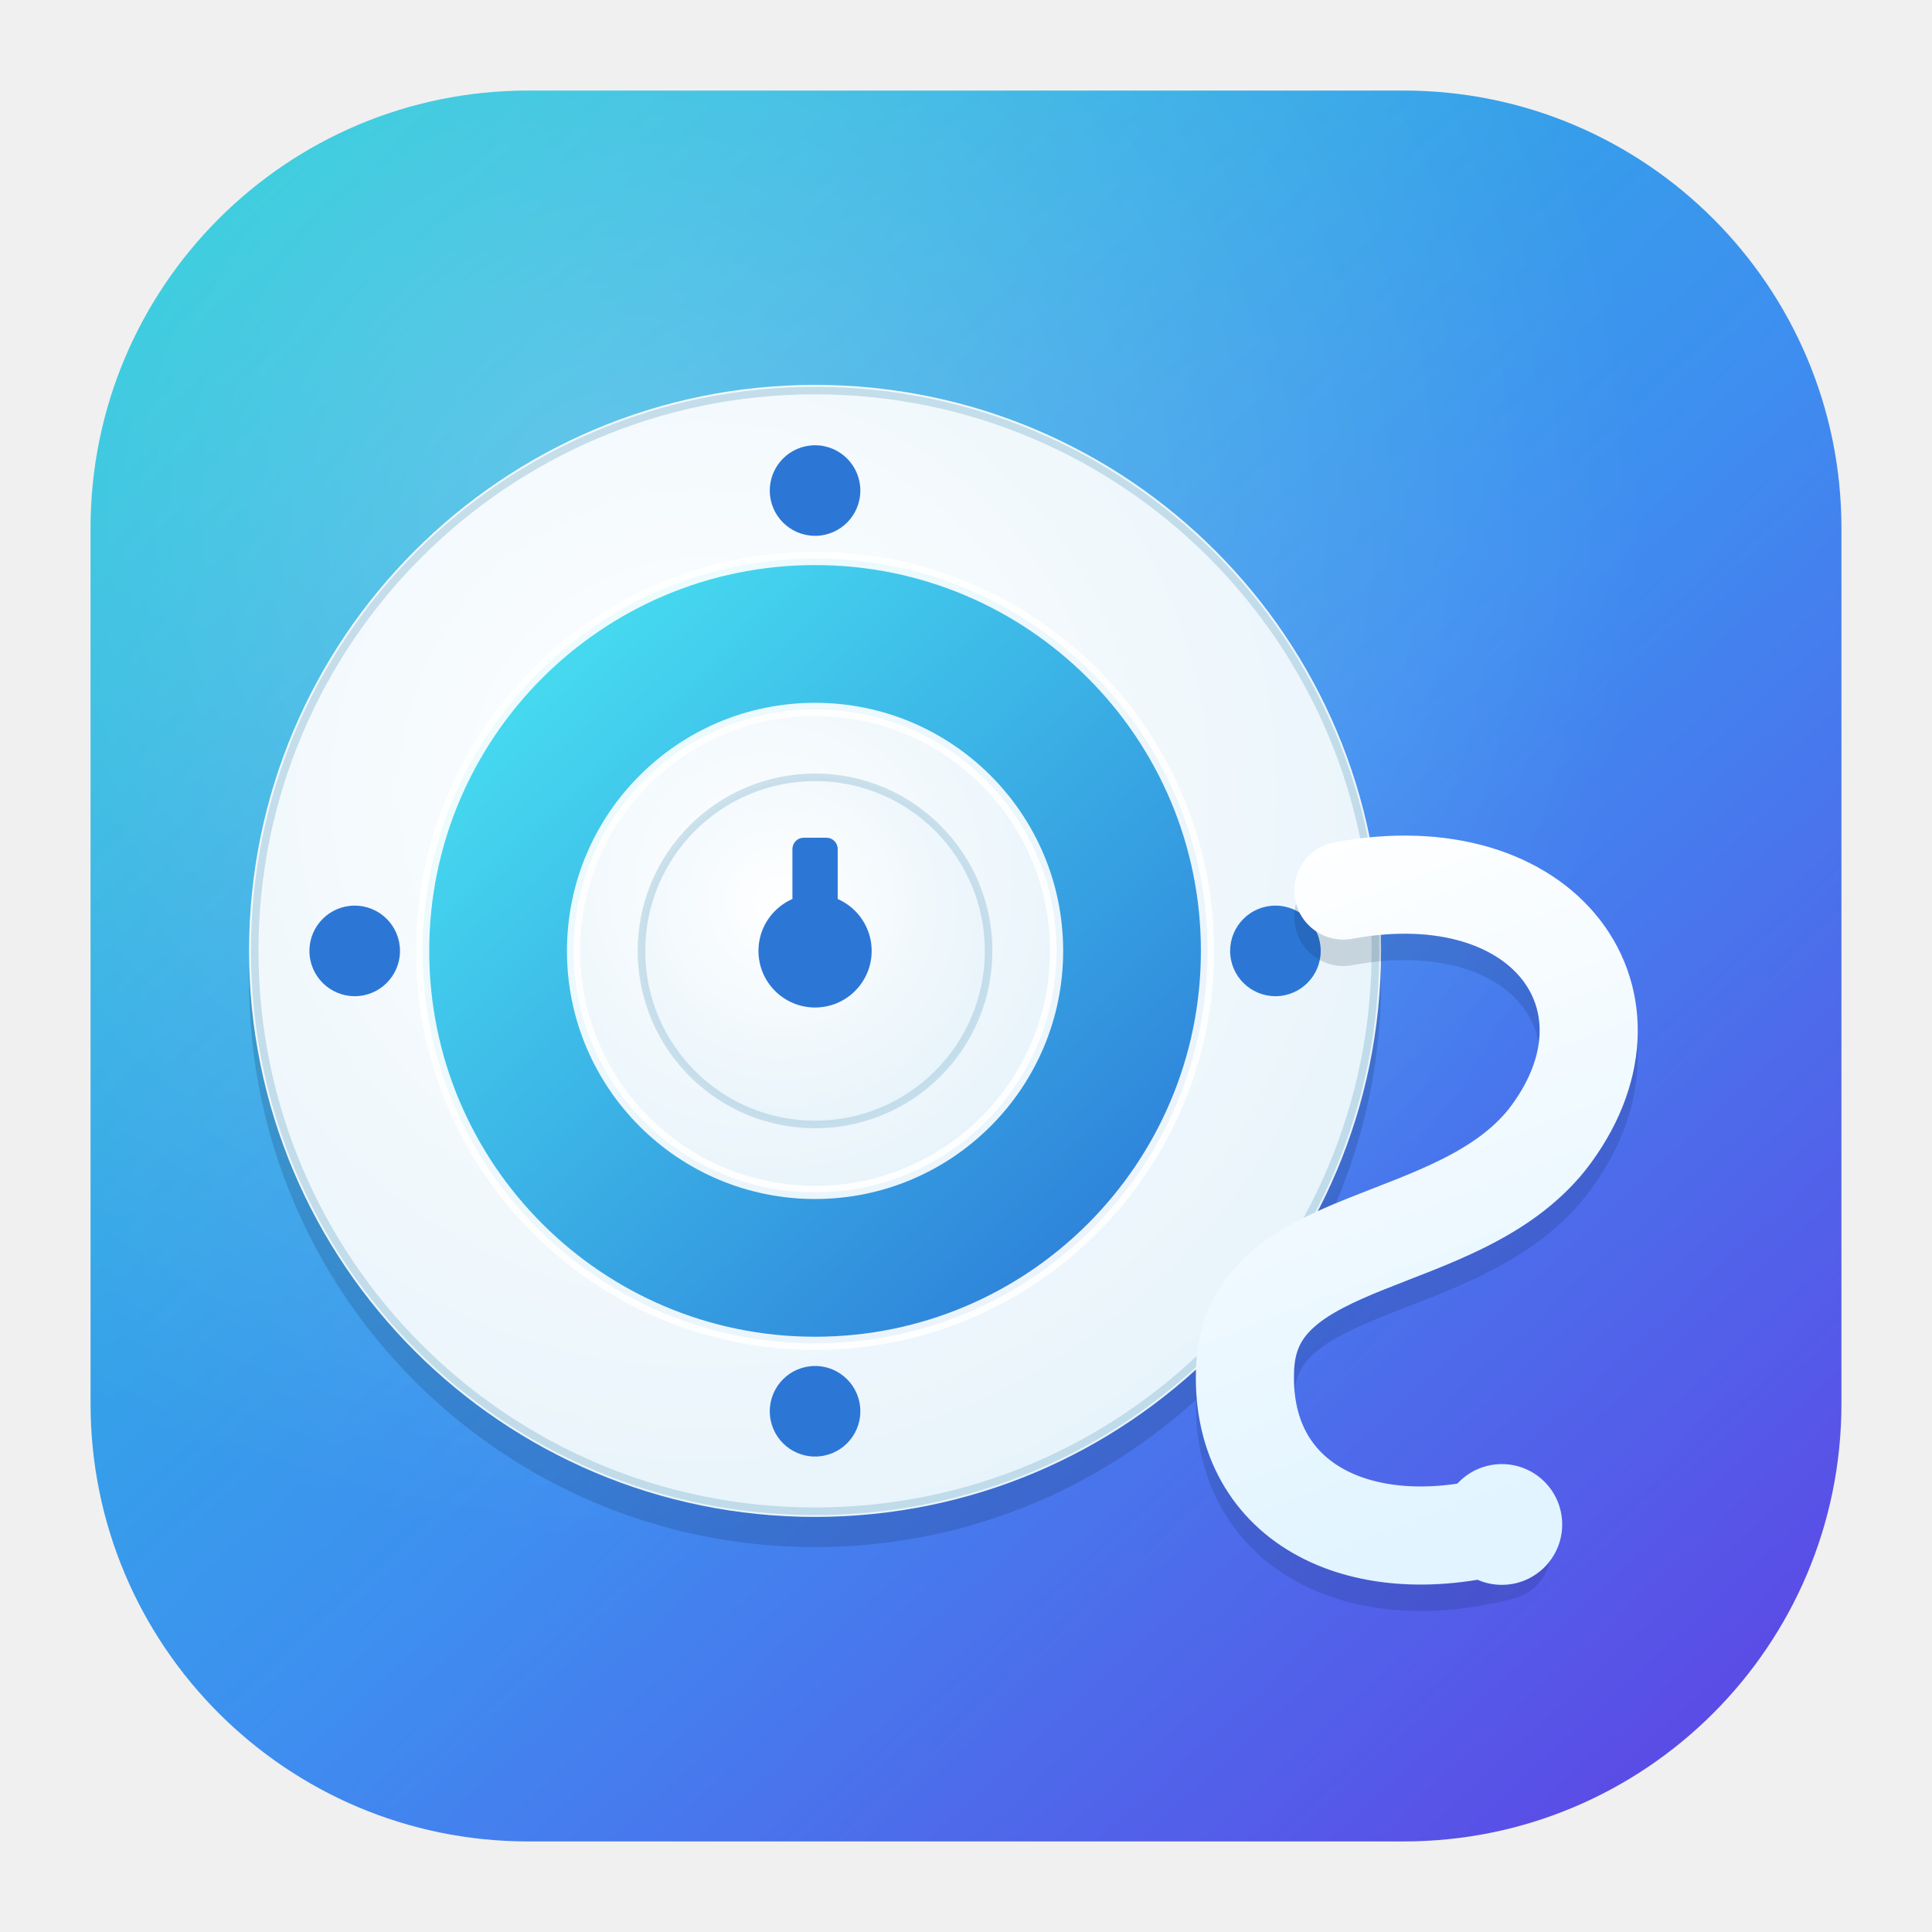
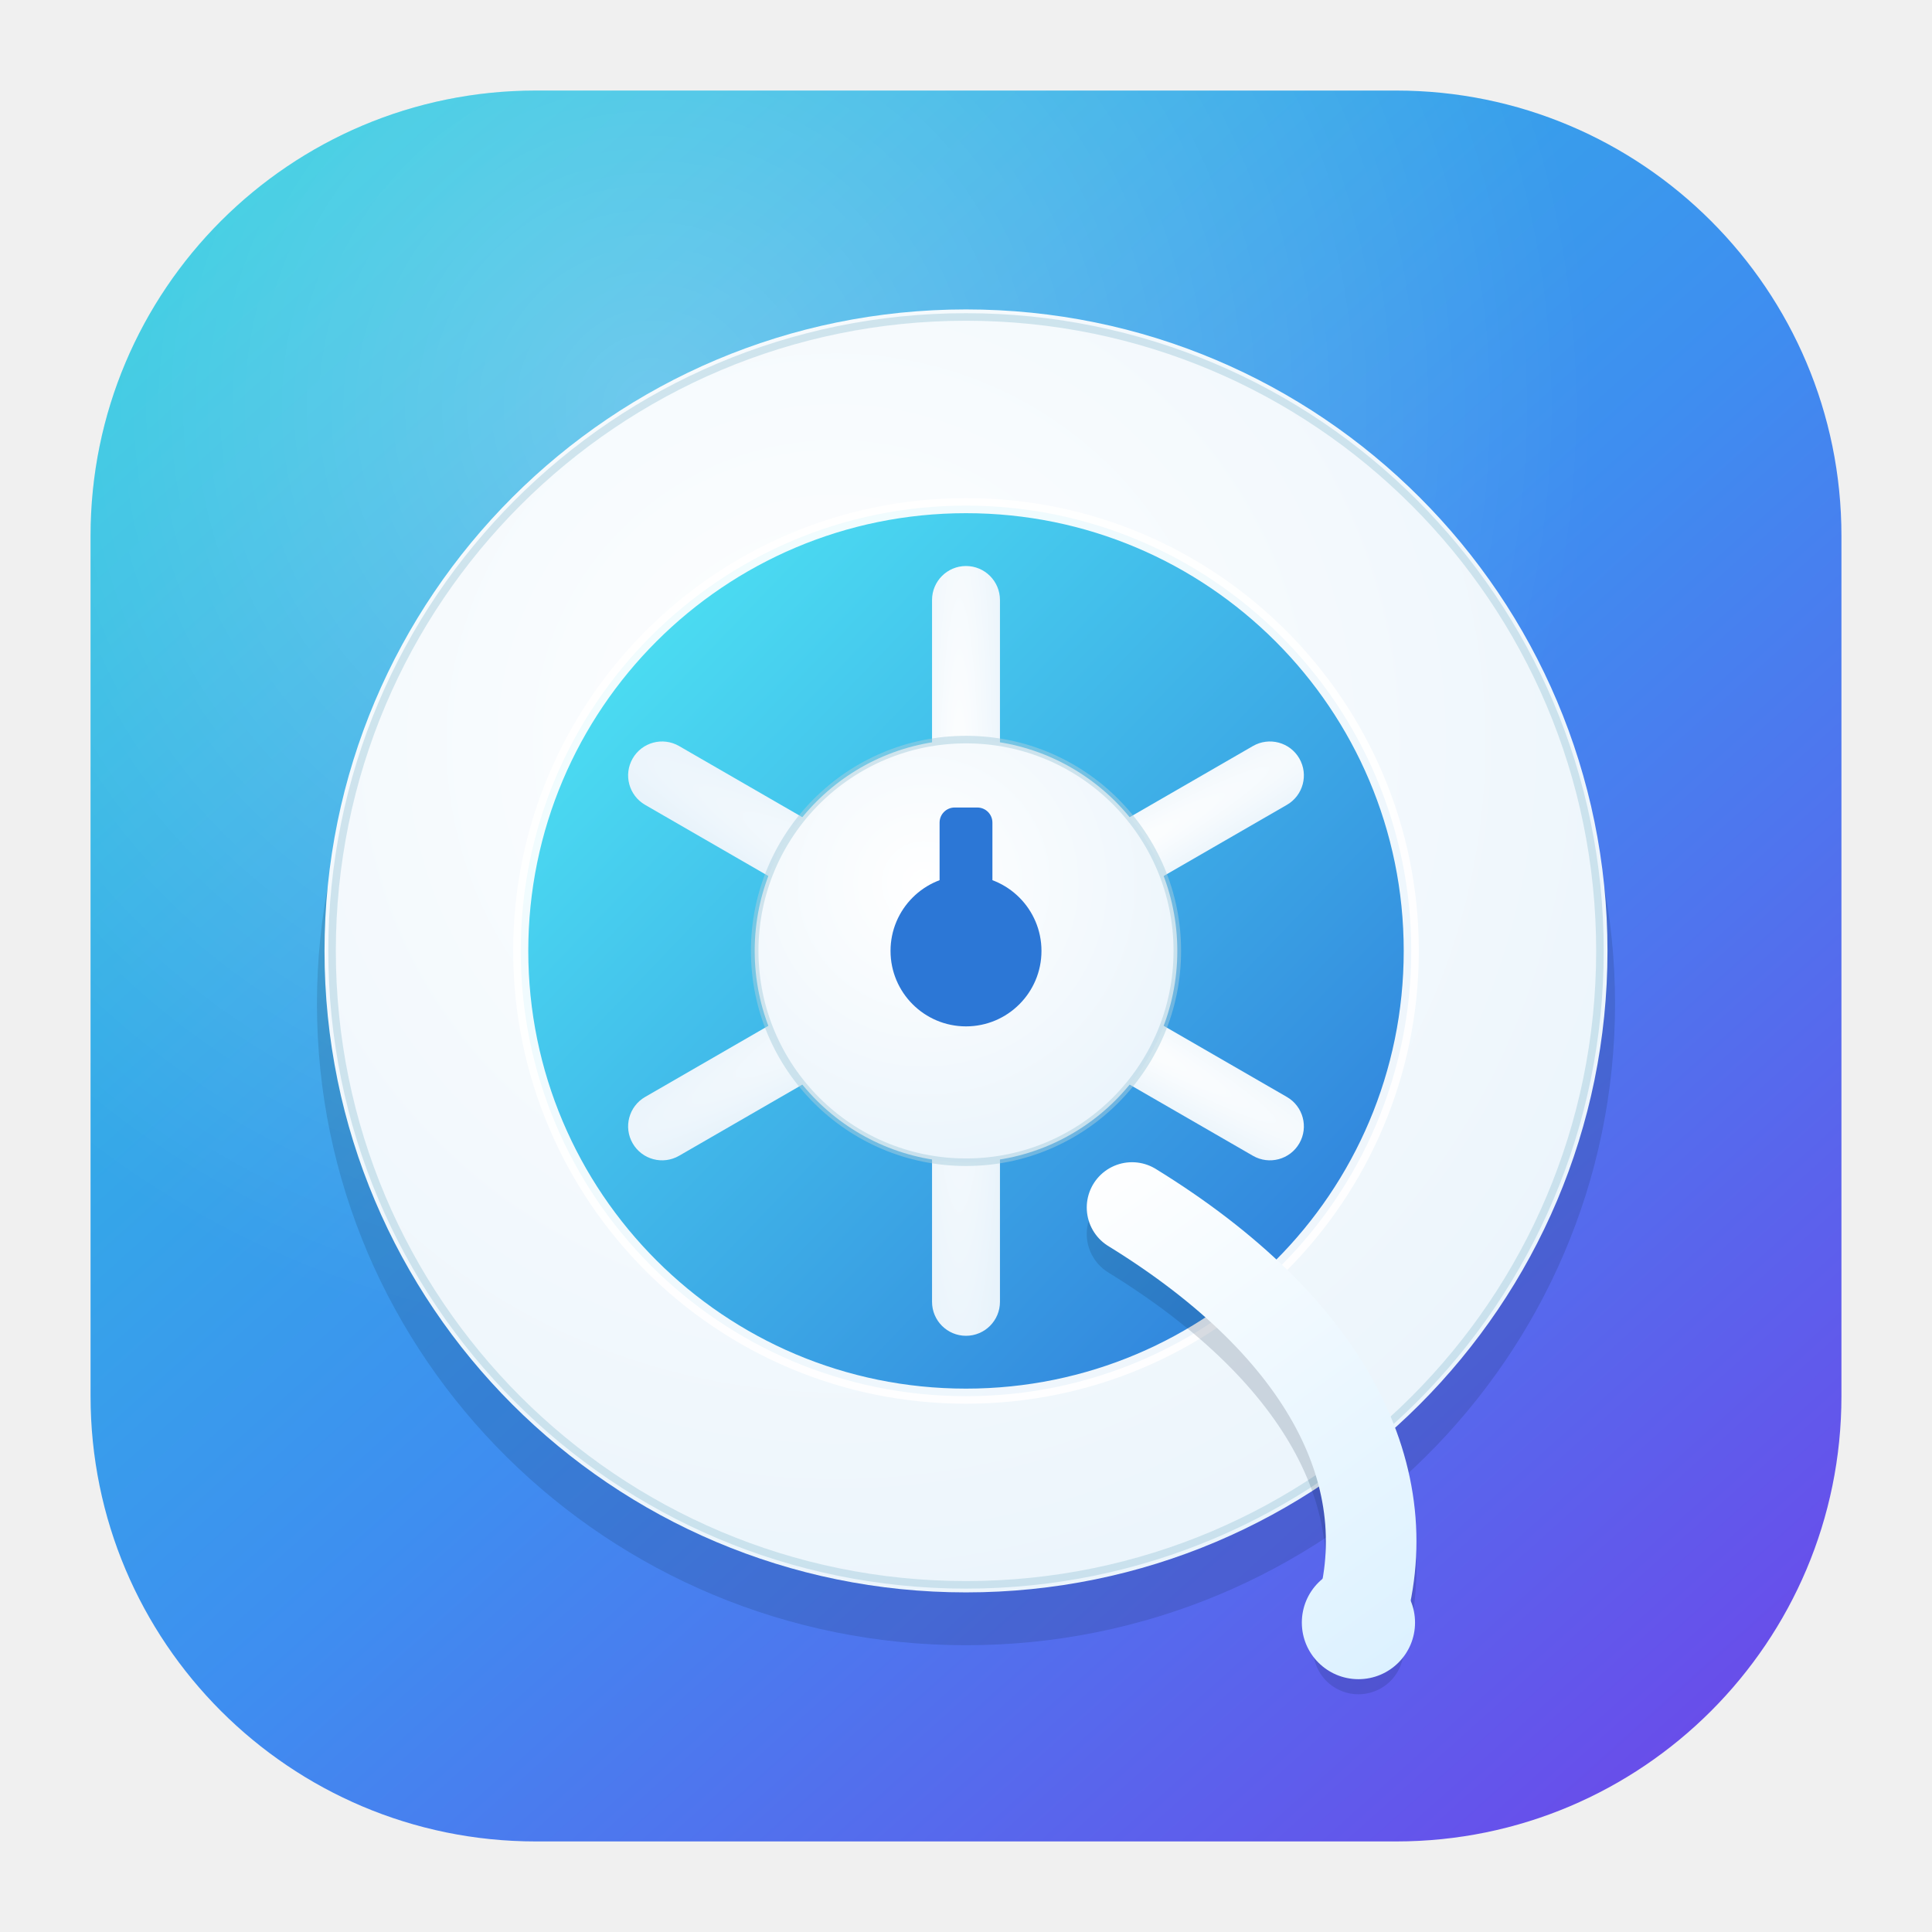
<svg xmlns="http://www.w3.org/2000/svg" width="512" height="512" viewBox="0 0 512 512" fill="none" role="img" aria-label="SpoolScribe">
  <defs>
-     <linearGradient id="ss-bg" x1="64" y1="48" x2="448" y2="464" gradientUnits="userSpaceOnUse">
-       <stop offset="0" stop-color="#22C6DA" />
-       <stop offset="0.55" stop-color="#3E8EF0" />
-       <stop offset="1" stop-color="#5B4BE6" />
+     <linearGradient id="ss-bg" x1="64" y1="40" x2="452" y2="472" gradientUnits="userSpaceOnUse">
+       <stop offset="0" stop-color="#27C9DE" />
+       <stop offset="0.52" stop-color="#3E8EF0" />
+       <stop offset="1" stop-color="#6A4BEA" />
    </linearGradient>
-     <radialGradient id="ss-shine" cx="0.30" cy="0.24" r="0.95">
-       <stop offset="0" stop-color="#FFFFFF" stop-opacity="0.26" />
-       <stop offset="0.62" stop-color="#FFFFFF" stop-opacity="0" />
+     <radialGradient id="ss-top" cx="0.32" cy="0.18" r="0.9">
+       <stop offset="0" stop-color="#FFFFFF" stop-opacity="0.30" />
+       <stop offset="0.6" stop-color="#FFFFFF" stop-opacity="0" />
    </radialGradient>
-     <radialGradient id="ss-flange" cx="0.40" cy="0.36" r="0.78">
+     <radialGradient id="ss-flange" cx="0.40" cy="0.34" r="0.80">
      <stop offset="0" stop-color="#FFFFFF" />
-       <stop offset="1" stop-color="#E4F2FA" />
+       <stop offset="1" stop-color="#E8F3FB" />
    </radialGradient>
-     <linearGradient id="ss-wound" x1="130" y1="160" x2="304" y2="346" gradientUnits="userSpaceOnUse">
-       <stop offset="0" stop-color="#48E3F2" />
-       <stop offset="1" stop-color="#2C7AD8" />
+     <linearGradient id="ss-core" x1="150" y1="150" x2="362" y2="354" gradientUnits="userSpaceOnUse">
+       <stop offset="0" stop-color="#4EE6F4" />
+       <stop offset="1" stop-color="#2F7CDB" />
    </linearGradient>
-     <linearGradient id="ss-strand" x1="330" y1="226" x2="398" y2="404" gradientUnits="userSpaceOnUse">
+     <linearGradient id="ss-strand" x1="300" y1="300" x2="392" y2="426" gradientUnits="userSpaceOnUse">
      <stop offset="0" stop-color="#FFFFFF" />
-       <stop offset="1" stop-color="#E1F4FF" />
+       <stop offset="1" stop-color="#DCF1FF" />
    </linearGradient>
  </defs>
-   <rect x="24" y="24" width="464" height="464" rx="116" fill="url(#ss-bg)" />
-   <rect x="24" y="24" width="464" height="464" rx="116" fill="url(#ss-shine)" />
-   <circle cx="216" cy="260" r="150" fill="#0A2440" opacity="0.18" />
+   <rect x="24" y="24" width="464" height="464" rx="118" fill="url(#ss-bg)" />
+   <rect x="24" y="24" width="464" height="464" rx="118" fill="url(#ss-top)" />
+   <ellipse cx="256" cy="266" rx="172" ry="170" fill="#0A2440" opacity="0.16" />
  <g id="disc">
-     <circle cx="216" cy="252" r="150" fill="url(#ss-flange)" />
-     <circle cx="216" cy="252" r="148.5" fill="none" stroke="#9FC7DA" stroke-opacity="0.55" stroke-width="2" />
-     <circle cx="216" cy="252" r="104" fill="url(#ss-wound)" />
-     <circle cx="216" cy="252" r="64" fill="url(#ss-flange)" />
-     <circle cx="216" cy="252" r="104" fill="none" stroke="#FFFFFF" stroke-opacity="0.9" stroke-width="3.5" />
-     <circle cx="216" cy="252" r="64" fill="none" stroke="#FFFFFF" stroke-opacity="0.9" stroke-width="3.5" />
-     <circle cx="216" cy="252" r="46" fill="url(#ss-flange)" />
-     <circle cx="216" cy="252" r="46" fill="none" stroke="#9FC7DA" stroke-opacity="0.5" stroke-width="2" />
-     <circle cx="216" cy="252" r="15" fill="#2C77D6" />
-     <rect x="210" y="222" width="12" height="20" rx="3" fill="#2C77D6" />
-     <circle cx="338" cy="252" r="12" fill="#2C77D6" />
-     <circle cx="94" cy="252" r="12" fill="#2C77D6" />
-     <circle cx="216" cy="130" r="12" fill="#2C77D6" />
-     <circle cx="216" cy="374" r="12" fill="#2C77D6" />
+     <circle cx="256" cy="252" r="170" fill="url(#ss-flange)" />
+     <circle cx="256" cy="252" r="168" fill="none" stroke="#A9CEDF" stroke-opacity="0.5" stroke-width="2" />
+     <circle cx="256" cy="252" r="118" fill="url(#ss-core)" />
+     <circle cx="256" cy="252" r="118" fill="none" stroke="#FFFFFF" stroke-opacity="0.92" stroke-width="4" />
+     <g fill="url(#ss-flange)">
+       <rect x="247" y="150" width="18" height="204" rx="9" />
+       <rect x="247" y="150" width="18" height="204" rx="9" transform="rotate(60 256 252)" />
+       <rect x="247" y="150" width="18" height="204" rx="9" transform="rotate(120 256 252)" />
+     </g>
+     <circle cx="256" cy="252" r="56" fill="url(#ss-flange)" />
+     <circle cx="256" cy="252" r="56" fill="none" stroke="#A9CEDF" stroke-opacity="0.5" stroke-width="2" />
+     <circle cx="256" cy="252" r="20" fill="#2C77D6" />
+     <rect x="249" y="214" width="14" height="26" rx="4" fill="#2C77D6" />
  </g>
  <g id="strand">
-     <path d="M356 236 C 410 226 438 266 410 302 C 386 332 332 326 330 362 C 328 398 360 414 398 404" fill="none" stroke="#0A2440" stroke-opacity="0.16" stroke-width="26" stroke-linecap="round" stroke-linejoin="round" transform="translate(0,7)" />
-     <path d="M356 236 C 410 226 438 266 410 302 C 386 332 332 326 330 362 C 328 398 360 414 398 404" fill="none" stroke="url(#ss-strand)" stroke-width="26" stroke-linecap="round" stroke-linejoin="round" />
-     <circle cx="398" cy="404" r="16" fill="url(#ss-strand)" />
+     <path d="M300 320 C 352 352 372 392 360 430" fill="none" stroke="#0A2440" stroke-opacity="0.16" stroke-width="24" stroke-linecap="round" transform="translate(0,7)" />
+     <path d="M300 320 C 352 352 372 392 360 430" fill="none" stroke="url(#ss-strand)" stroke-width="24" stroke-linecap="round" />
+     <circle cx="360" cy="430" r="15" fill="url(#ss-strand)" />
  </g>
</svg>
